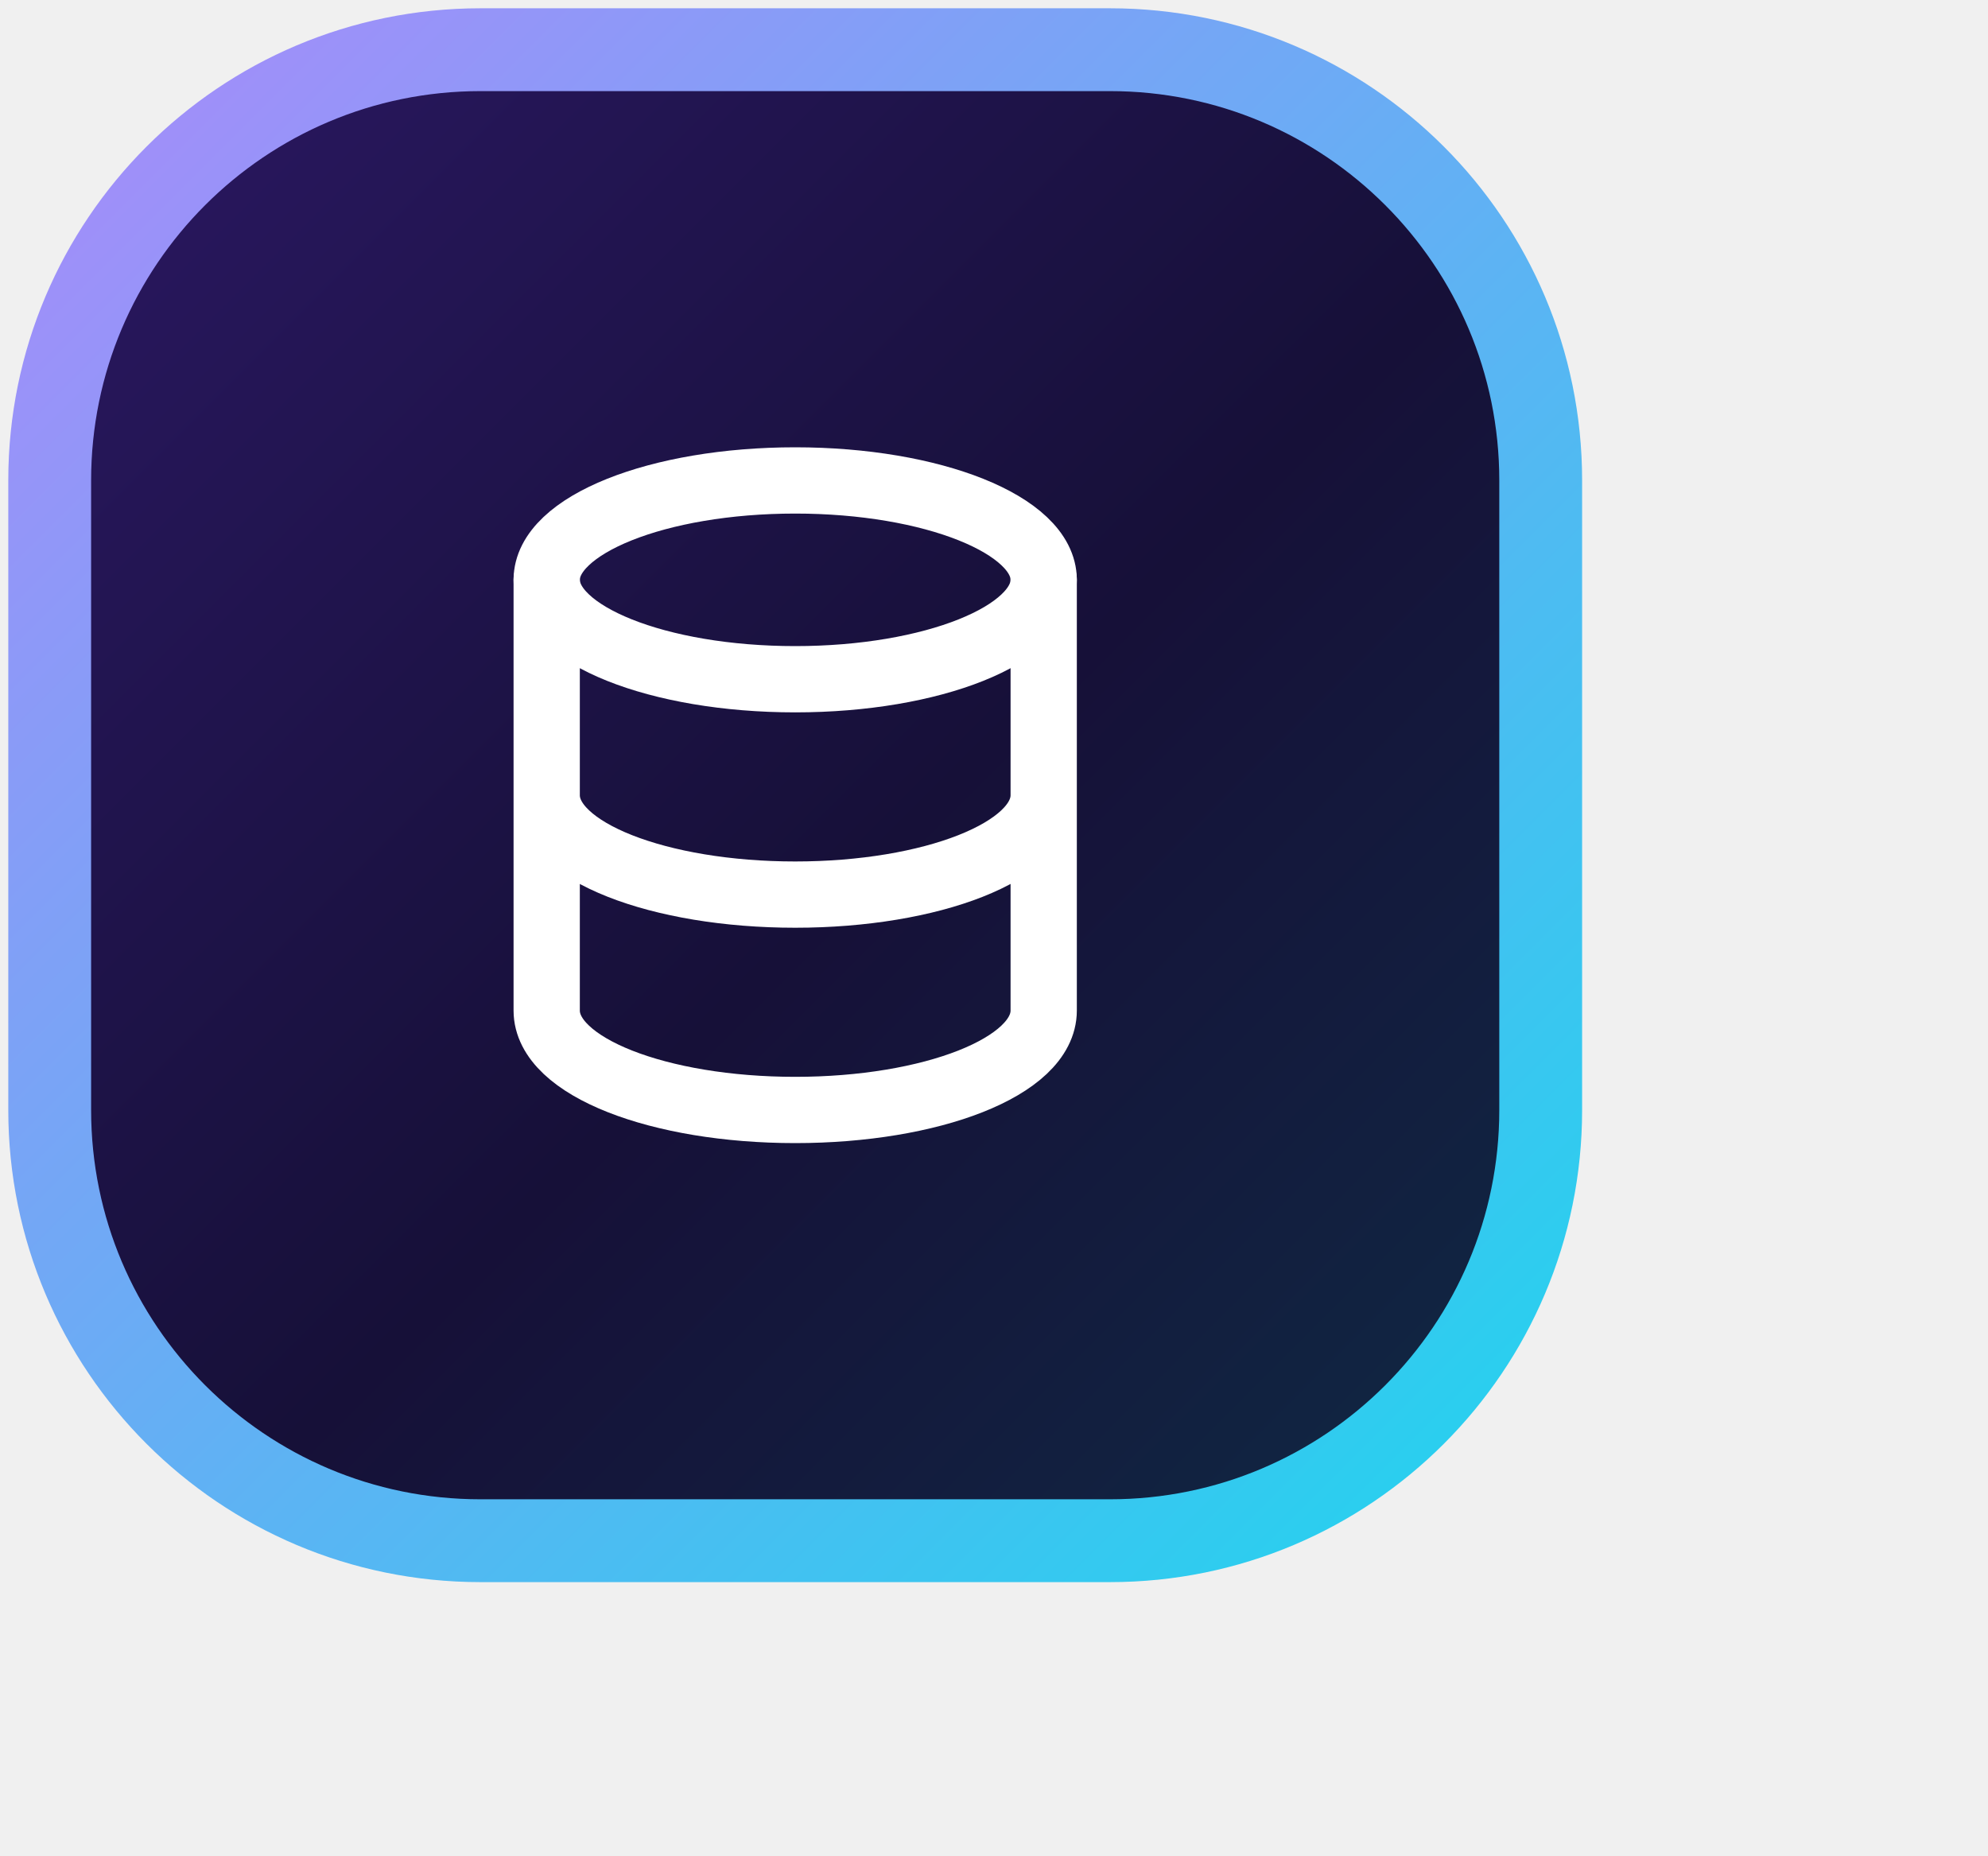
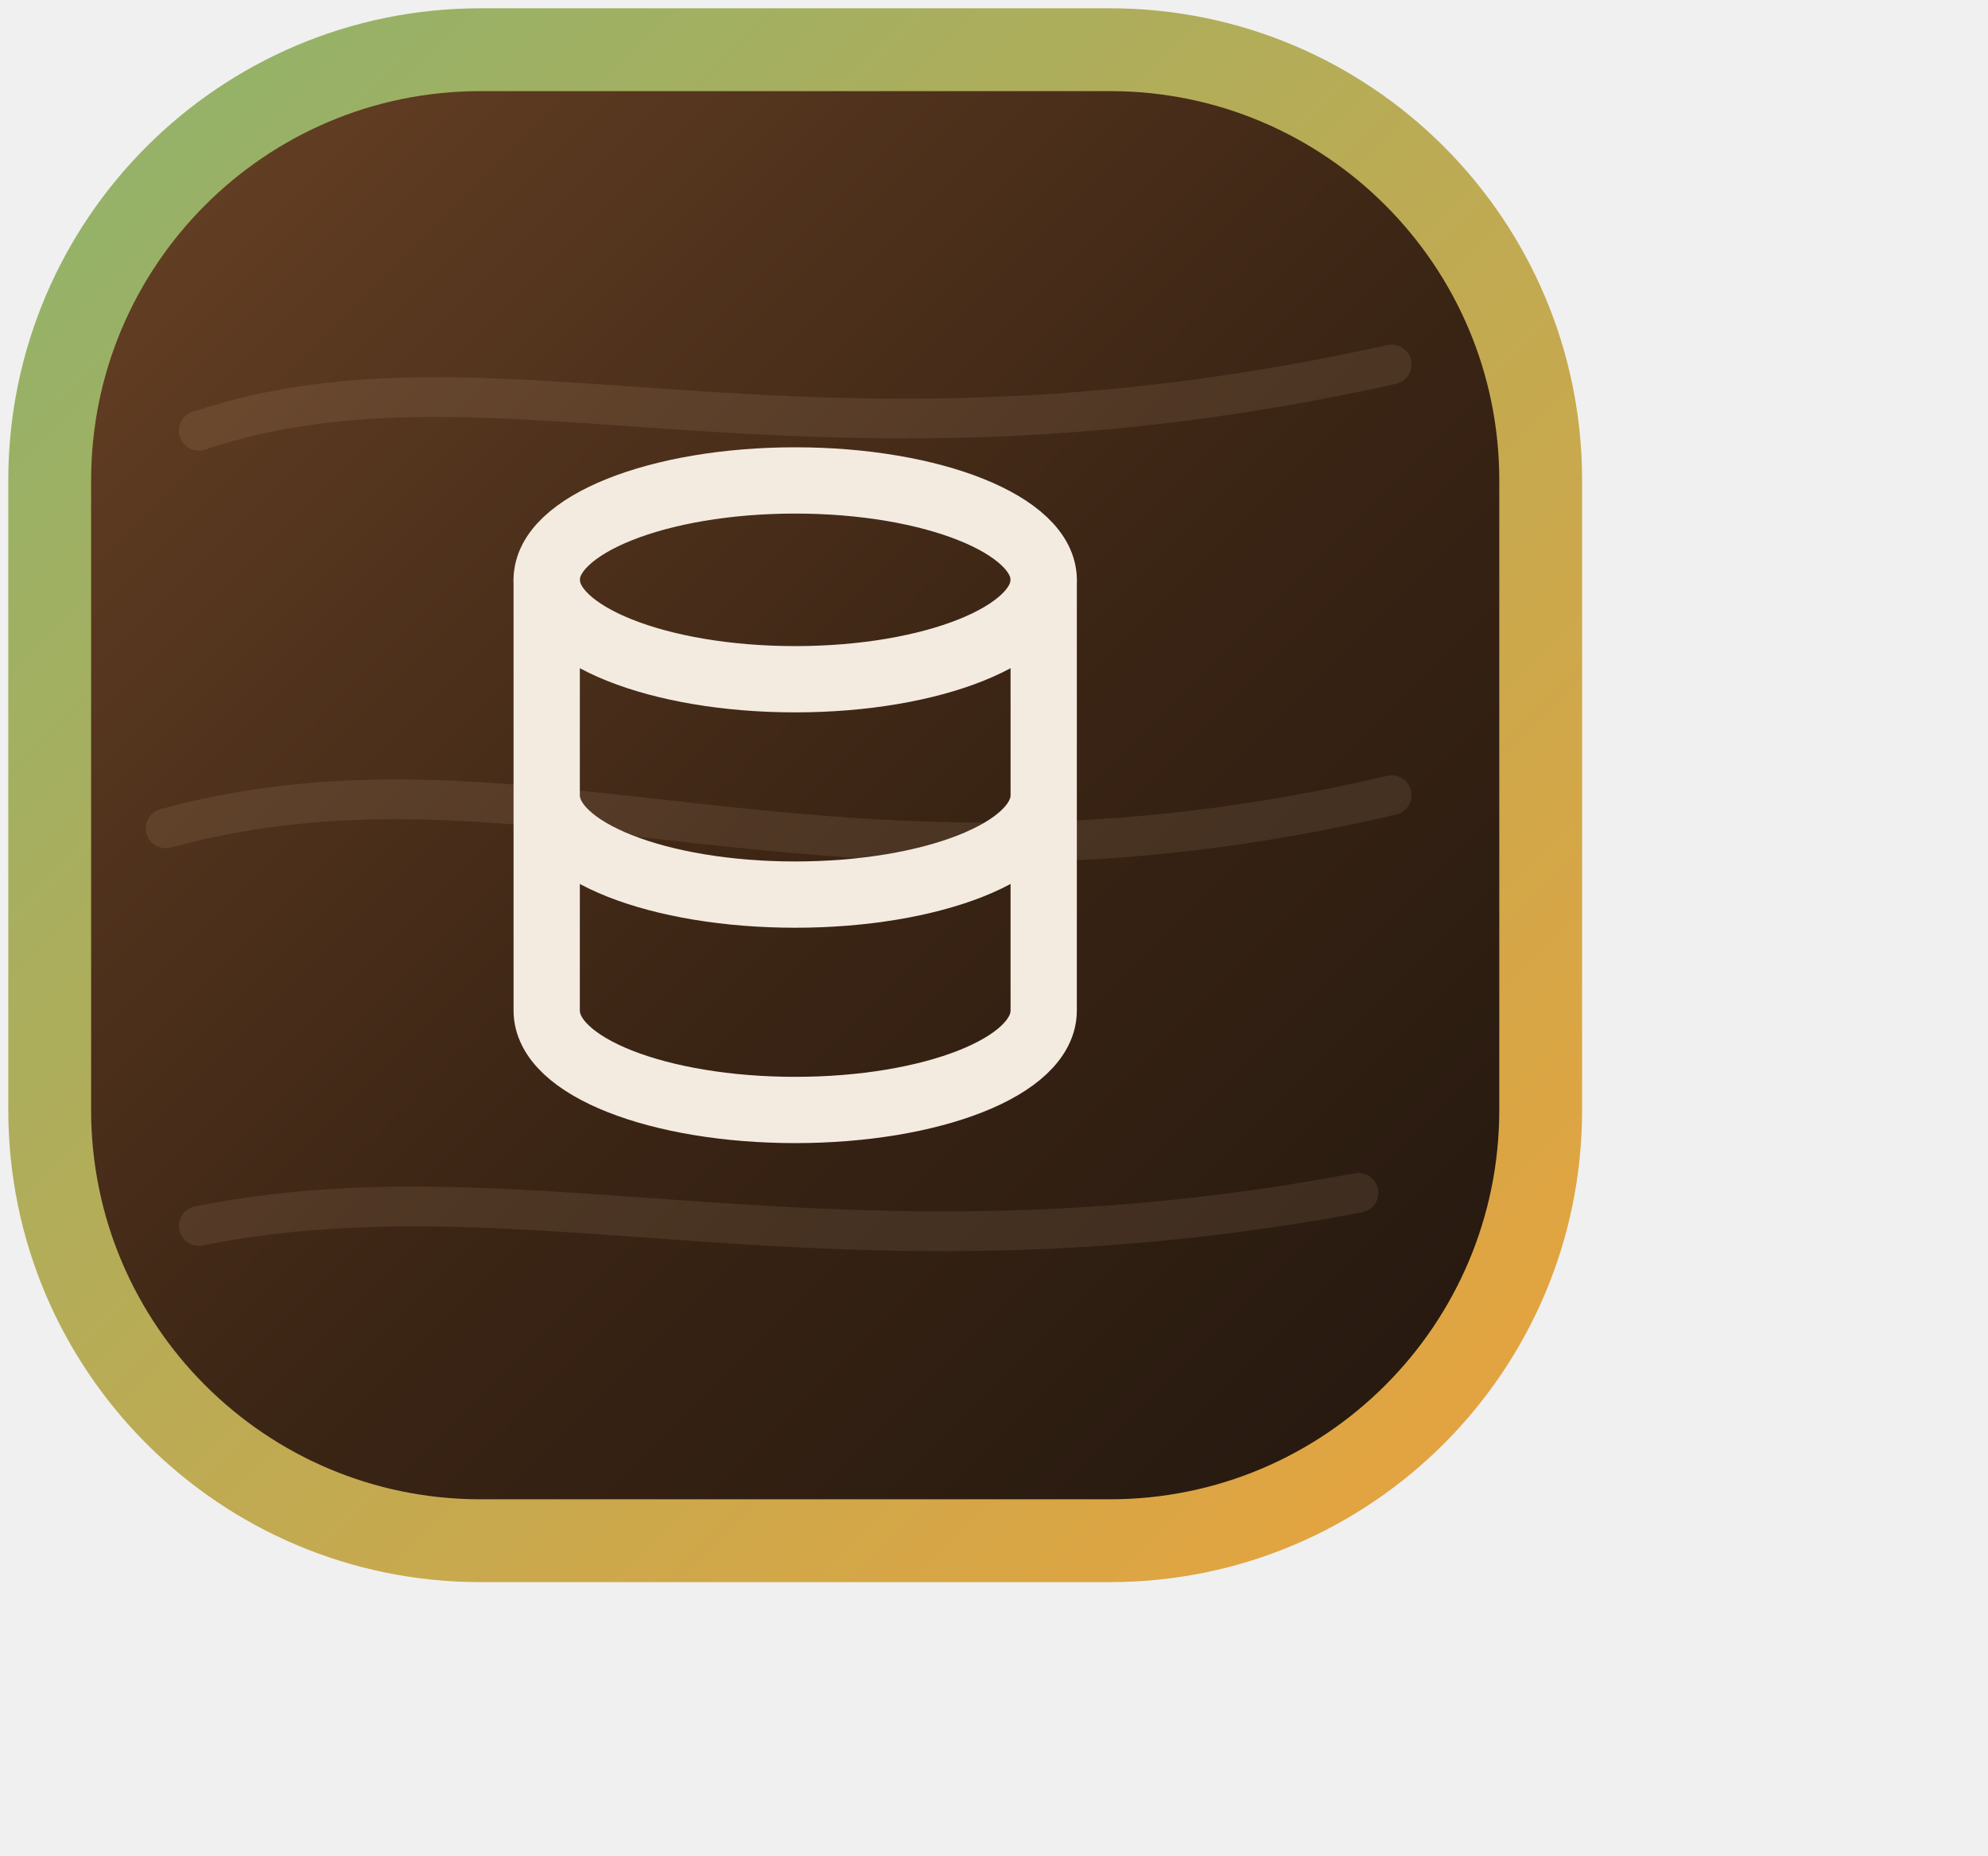
<svg xmlns="http://www.w3.org/2000/svg" width="60" height="56" viewBox="0 0 60 56" aria-hidden="true">
  <defs>
    <linearGradient id="tile" x1="0" y1="0" x2="1" y2="1">
-       <stop offset="0" stop-color="#2B1863" />
-       <stop offset="0.55" stop-color="#161038" />
-       <stop offset="1" stop-color="#0F2A44" />
+       <stop offset="0" stop-color="#6A4326" />
+       <stop offset="0.55" stop-color="#3A2414" />
+       <stop offset="1" stop-color="#22170F" />
    </linearGradient>
    <linearGradient id="edge" x1="0" y1="0" x2="1" y2="1">
-       <stop offset="0" stop-color="#A78BFA" />
-       <stop offset="1" stop-color="#22D3EE" />
+       <stop offset="0" stop-color="#8FB36B" />
+       <stop offset="1" stop-color="#E8A33D" />
    </linearGradient>
  </defs>
  <rect x="1.5" y="1.5" width="45" height="45" rx="13" fill="url(#tile)" stroke="url(#edge)" stroke-width="2.5" />
-   <g transform="translate(12 12)" fill="none" stroke="#FFFFFF" stroke-width="2" stroke-linecap="round" stroke-linejoin="round">
+   <g fill="none" stroke="#FFE7C7" stroke-opacity=".09" stroke-width="1.2" stroke-linecap="round">
+     <path d="M6 13c9-3 18 2 36-2" />
+     <path d="M5 25c11-3 20 3 37-1" />
+     <path d="M6 37c10-2 19 2 35-1" />
+   </g>
+   <g transform="translate(12 12)" fill="none" stroke="#F3EBE0" stroke-width="2" stroke-linecap="round" stroke-linejoin="round">
    <ellipse cx="12" cy="5.5" rx="7.5" ry="3" />
    <path d="M4.5 5.5v13c0 1.7 3.4 3 7.5 3s7.5-1.3 7.5-3v-13M4.5 12c0 1.7 3.4 3 7.5 3s7.5-1.3 7.5-3" />
  </g>
</svg>
